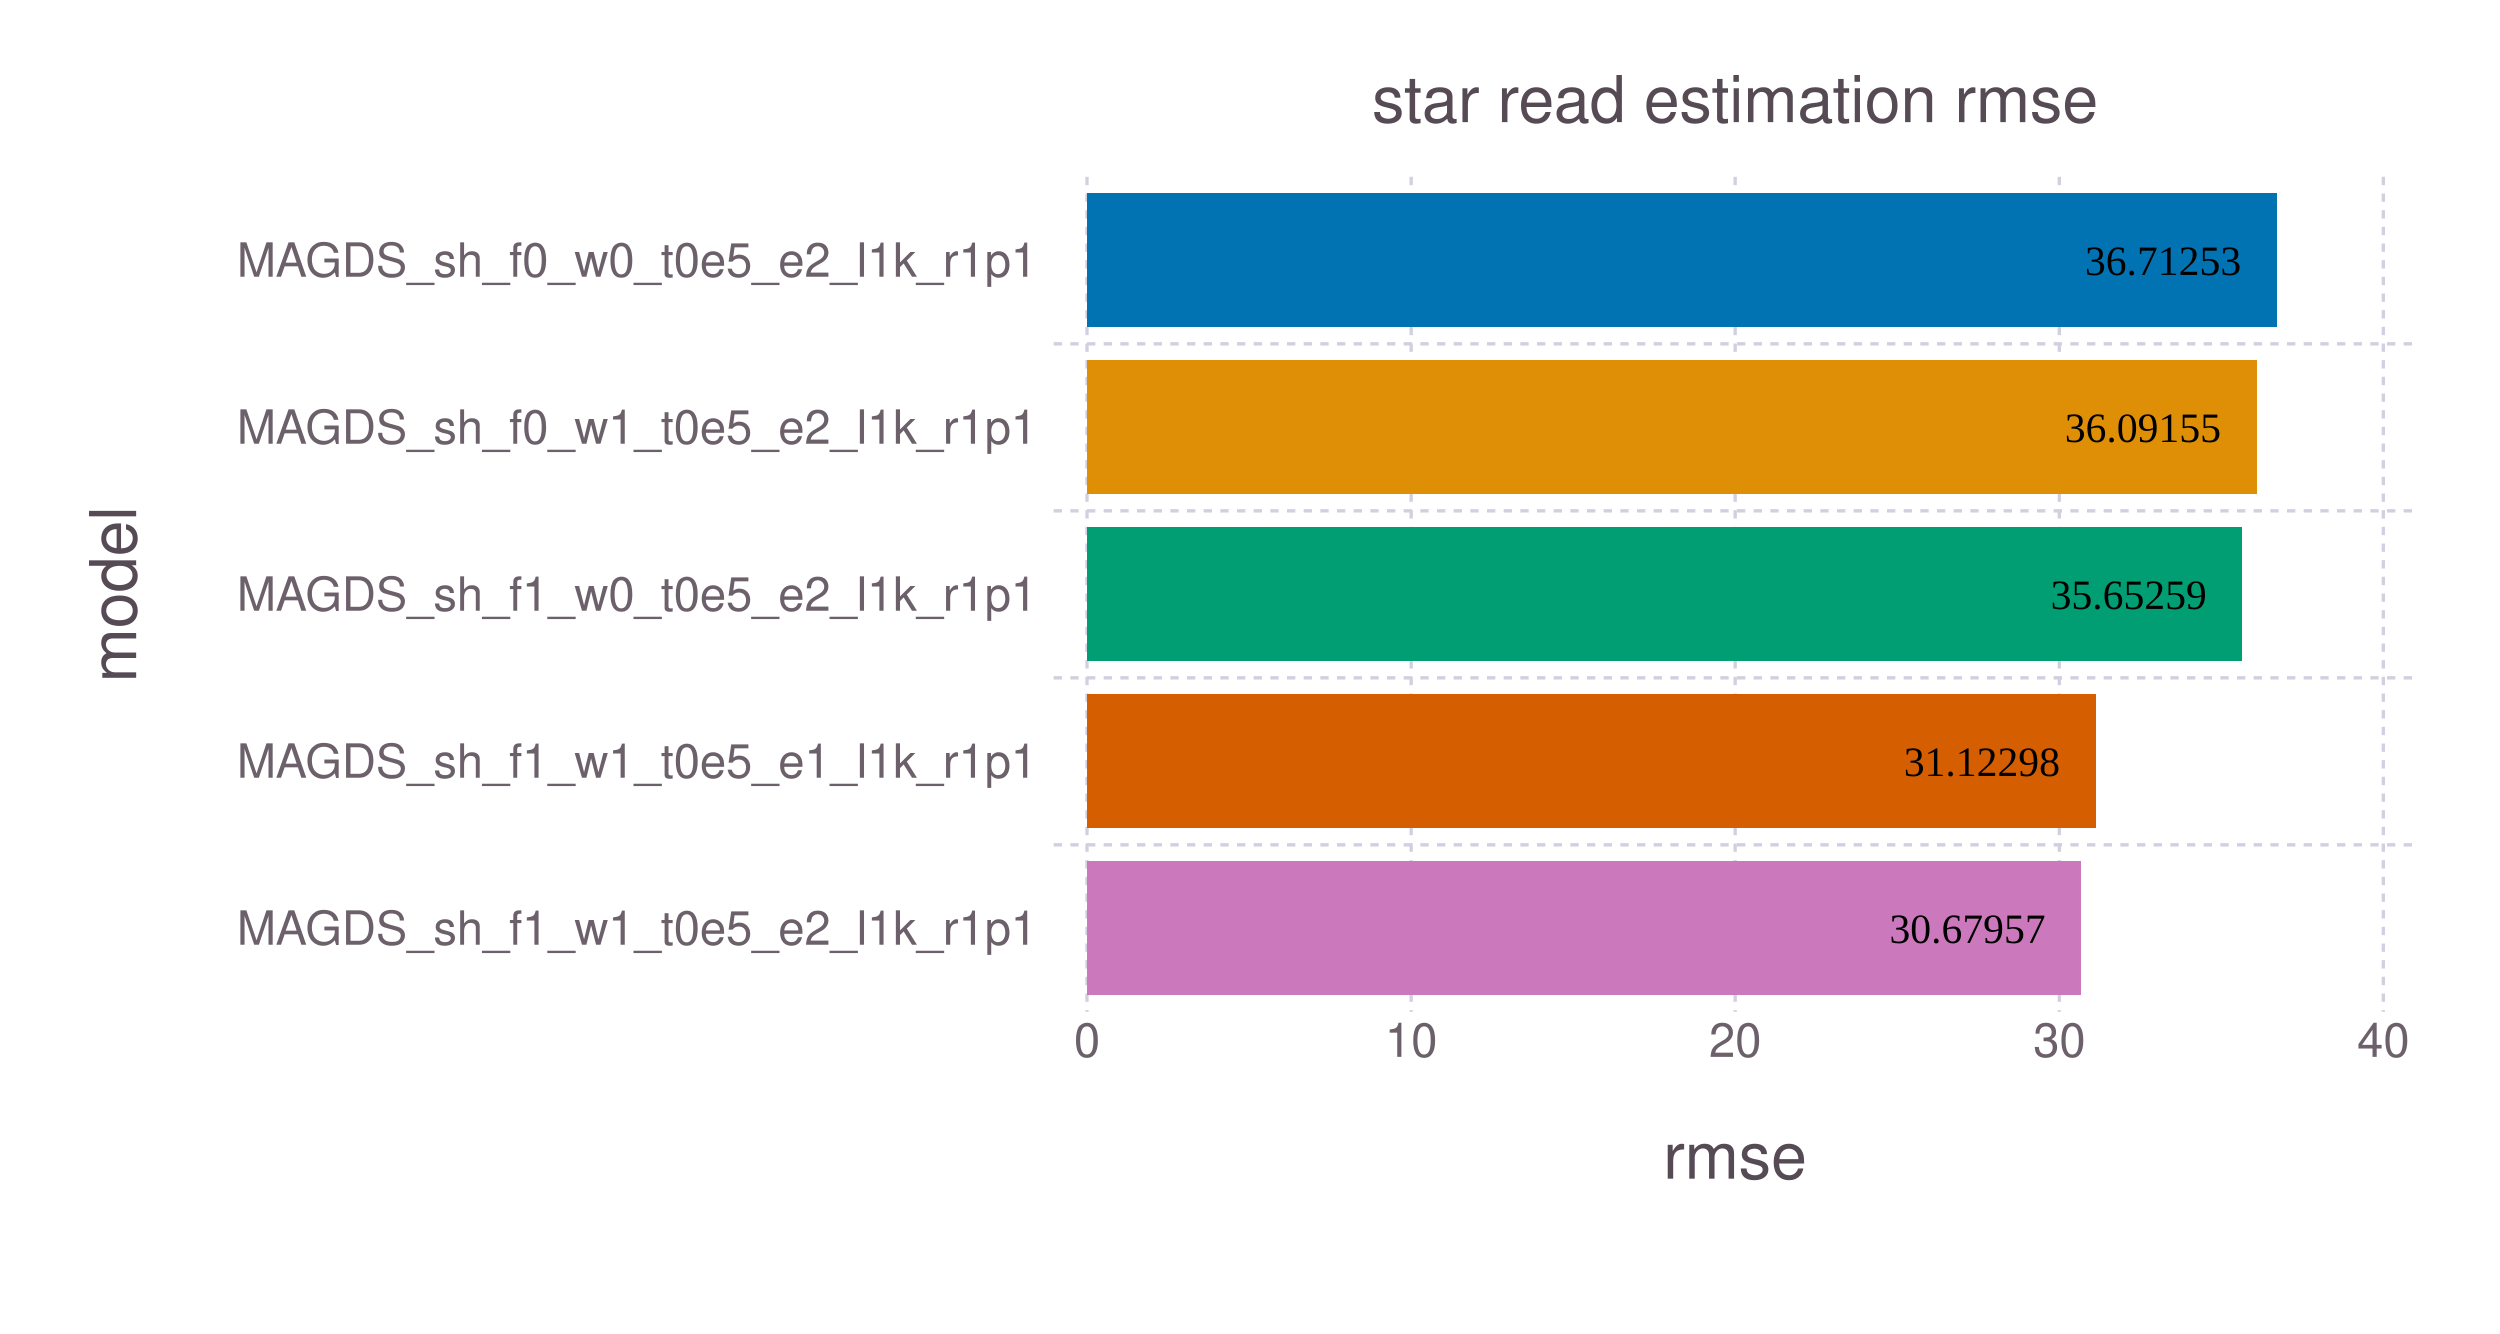
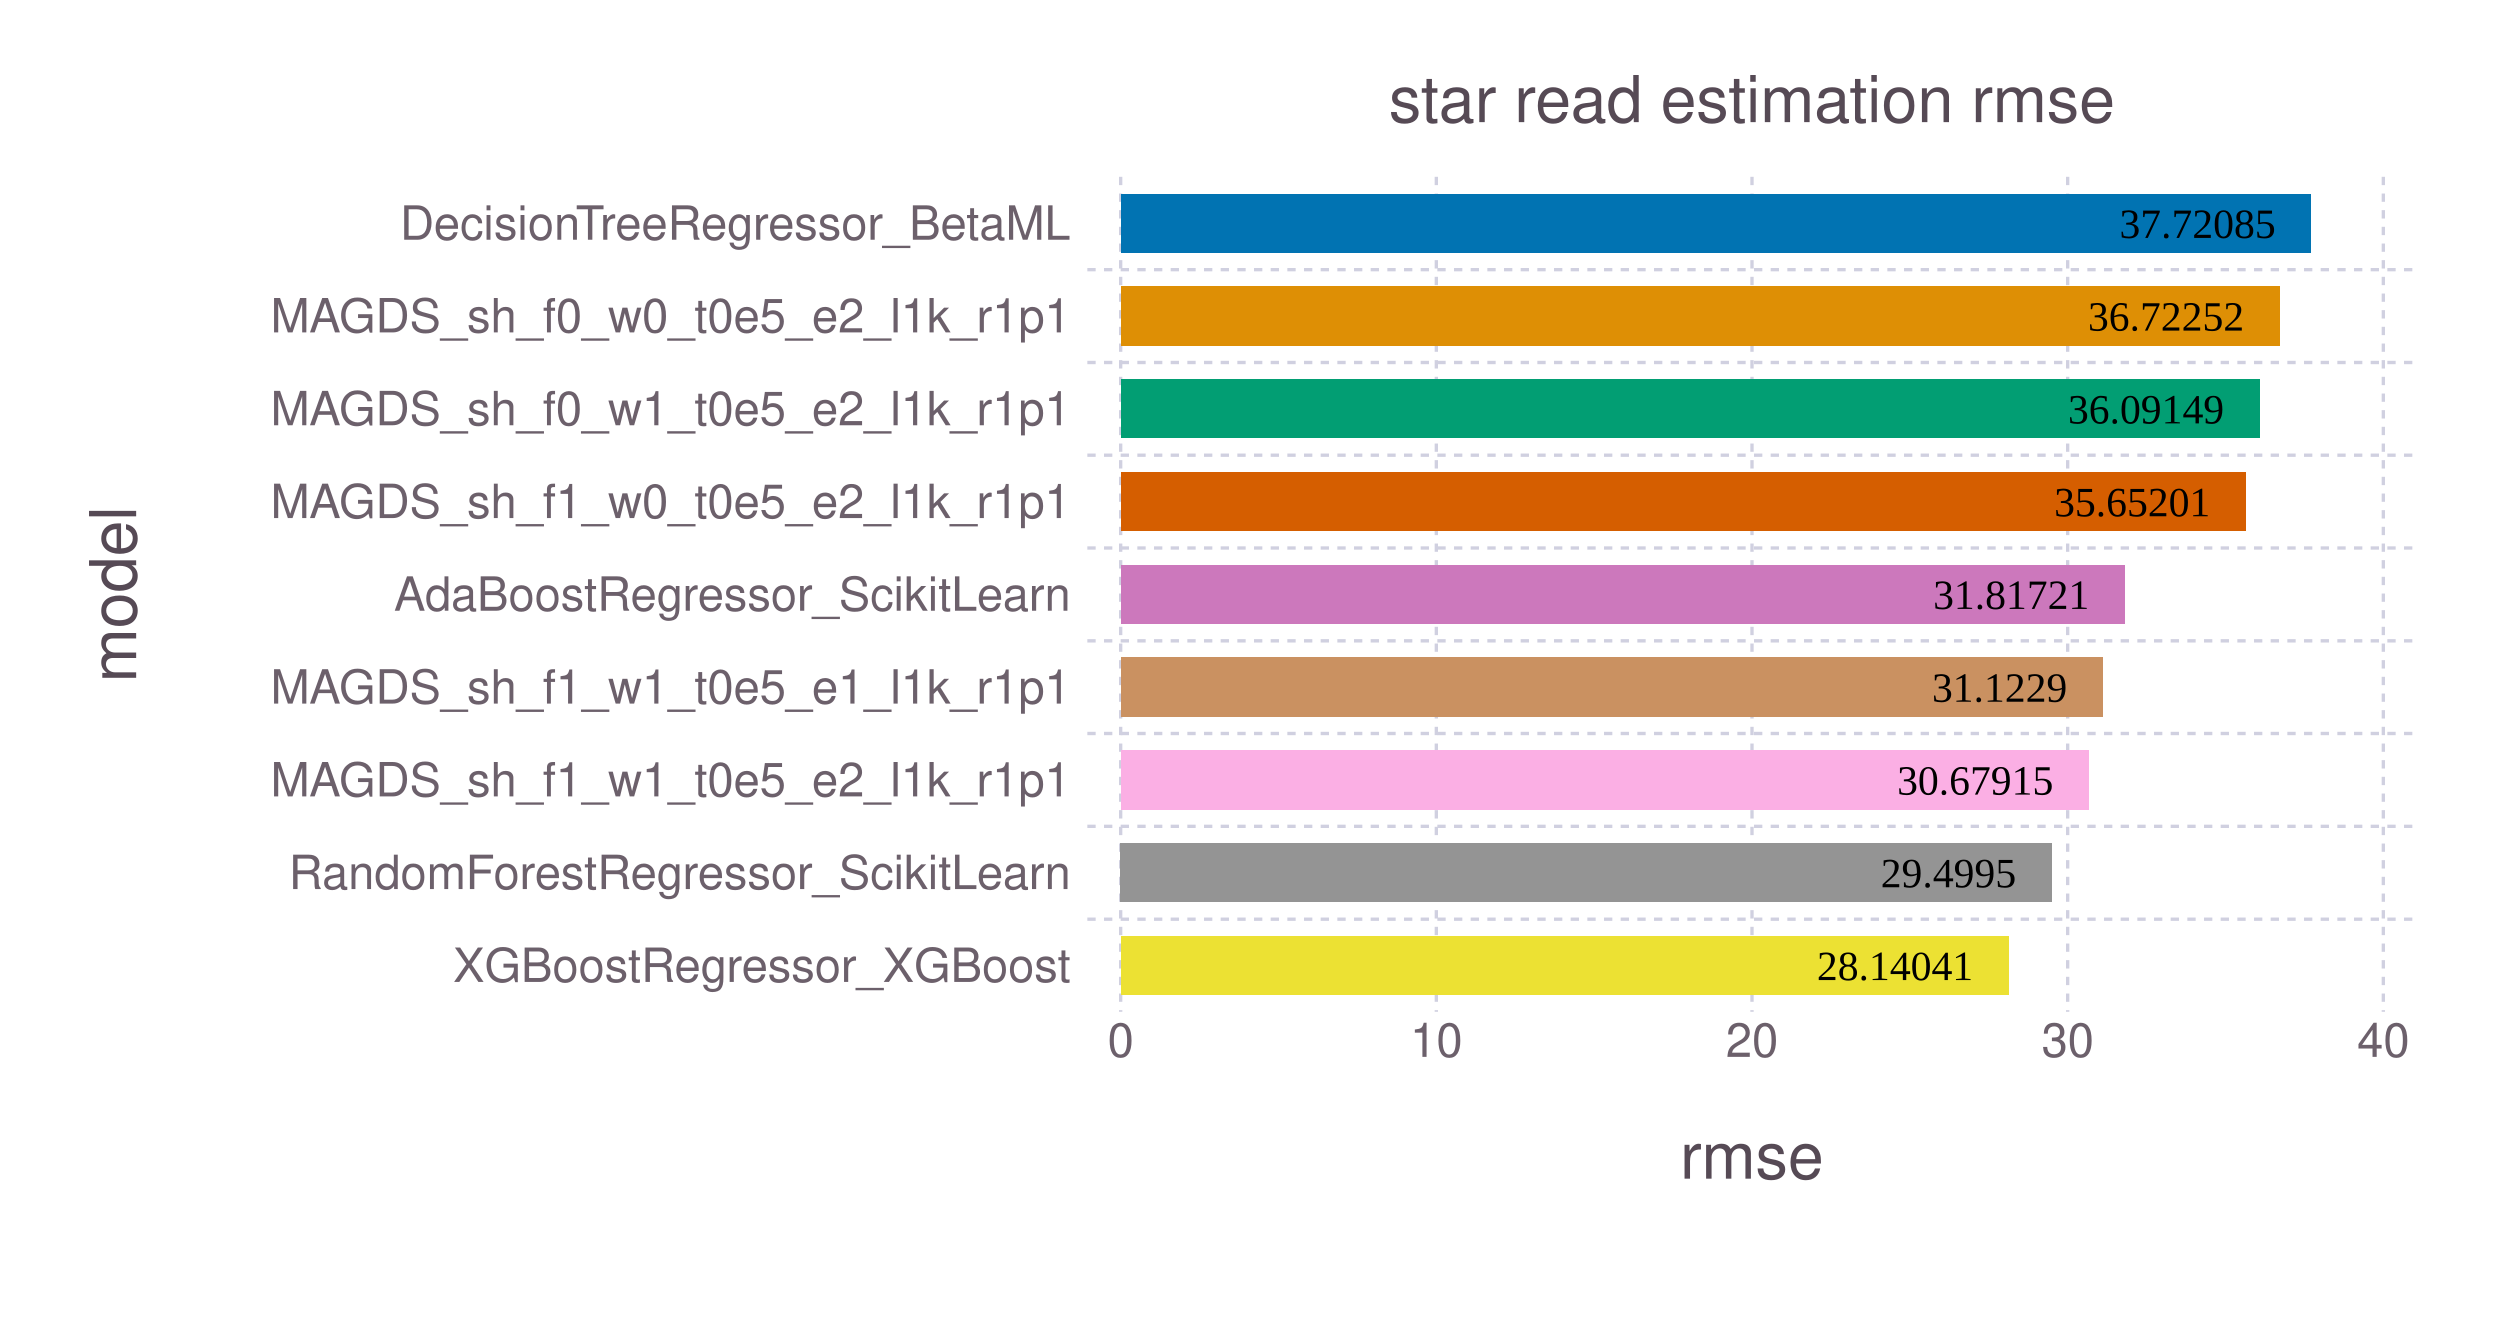
<svg xmlns="http://www.w3.org/2000/svg" version="1.2" width="150mm" height="80mm" viewBox="0 0 150 80" stroke="none" fill="#000000" stroke-width="0.3" font-size="3.88">
  <defs>
    <marker id="arrow" markerWidth="15" markerHeight="7" refX="5" refY="3.5" orient="auto" markerUnits="strokeWidth">
      <path d="M0,0 L15,3.5 L0,7 z" stroke="context-stroke" fill="context-stroke" />
    </marker>
  </defs>
-   <g class="plotroot xscalable" id="img-2674f303-1">
-     <g font-size="3.88" font-family="'PT Sans','Helvetica Neue','Helvetica',sans-serif" fill="#564A55" stroke="#000000" stroke-opacity="0.000" id="img-2674f303-2">
-       <g transform="translate(104.11,68.39)">
+   <g class="plotroot xscalable" id="img-030909fa-1">
+     <g font-size="3.88" font-family="'PT Sans','Helvetica Neue','Helvetica',sans-serif" fill="#564A55" stroke="#000000" stroke-opacity="0.000" id="img-030909fa-2">
+       <g transform="translate(105.12,68.39)">
        <g class="primitive">
          <text text-anchor="middle" dy="0.6em">rmse</text>
        </g>
      </g>
    </g>
-     <g class="guide xlabels" font-size="2.82" font-family="'PT Sans Caption','Helvetica Neue','Helvetica',sans-serif" fill="#6C606B" id="img-2674f303-3">
-       <g transform="translate(65.22,61.72)">
+     <g class="guide xlabels" font-size="2.82" font-family="'PT Sans Caption','Helvetica Neue','Helvetica',sans-serif" fill="#6C606B" id="img-030909fa-3">
+       <g transform="translate(67.24,61.72)">
        <g class="primitive">
          <text text-anchor="middle" dy="0.6em">0</text>
        </g>
      </g>
-       <g transform="translate(84.67,61.72)">
+       <g transform="translate(86.18,61.72)">
        <g class="primitive">
          <text text-anchor="middle" dy="0.6em">10</text>
        </g>
      </g>
-       <g transform="translate(104.11,61.72)">
+       <g transform="translate(105.12,61.72)">
        <g class="primitive">
          <text text-anchor="middle" dy="0.6em">20</text>
        </g>
      </g>
-       <g transform="translate(123.56,61.72)">
+       <g transform="translate(124.06,61.72)">
        <g class="primitive">
          <text text-anchor="middle" dy="0.6em">30</text>
        </g>
      </g>
      <g transform="translate(143,61.72)">
        <g class="primitive">
          <text text-anchor="middle" dy="0.6em">40</text>
        </g>
      </g>
    </g>
-     <g clip-path="url(#img-2674f303-4)">
-       <g id="img-2674f303-5">
-         <g pointer-events="visible" stroke-width="0.3" fill="#000000" fill-opacity="0.000" stroke="#000000" stroke-opacity="0.000" class="guide background" id="img-2674f303-6">
-           <g transform="translate(104.11,35.66)" id="img-2674f303-7">
-             <path d="M-40.89,-25.05 L40.89,-25.05 40.89,25.05 -40.89,25.05  z" class="primitive" />
-           </g>
-         </g>
-         <g class="guide ygridlines xfixed" stroke-dasharray="0.5,0.5" stroke-width="0.2" stroke="#D0D0E0" id="img-2674f303-8">
-           <g transform="translate(104.11,20.63)" id="img-2674f303-9">
-             <path fill="none" d="M-40.89,0 L40.89,0 " class="primitive" />
-           </g>
-           <g transform="translate(104.11,30.65)" id="img-2674f303-10">
-             <path fill="none" d="M-40.89,0 L40.89,0 " class="primitive" />
-           </g>
-           <g transform="translate(104.11,40.67)" id="img-2674f303-11">
-             <path fill="none" d="M-40.89,0 L40.89,0 " class="primitive" />
-           </g>
-           <g transform="translate(104.11,50.69)" id="img-2674f303-12">
-             <path fill="none" d="M-40.89,0 L40.89,0 " class="primitive" />
-           </g>
-         </g>
-         <g class="guide xgridlines yfixed" stroke-dasharray="0.5,0.5" stroke-width="0.2" stroke="#D0D0E0" id="img-2674f303-13">
-           <g transform="translate(65.22,35.66)" id="img-2674f303-14">
-             <path fill="none" d="M0,-25.05 L0,25.05 " class="primitive" />
-           </g>
-           <g transform="translate(84.67,35.66)" id="img-2674f303-15">
-             <path fill="none" d="M0,-25.05 L0,25.05 " class="primitive" />
-           </g>
-           <g transform="translate(104.11,35.66)" id="img-2674f303-16">
-             <path fill="none" d="M0,-25.05 L0,25.05 " class="primitive" />
-           </g>
-           <g transform="translate(123.56,35.66)" id="img-2674f303-17">
-             <path fill="none" d="M0,-25.05 L0,25.05 " class="primitive" />
-           </g>
-           <g transform="translate(143,35.66)" id="img-2674f303-18">
-             <path fill="none" d="M0,-25.05 L0,25.05 " class="primitive" />
-           </g>
-         </g>
-         <g class="plotpanel" id="img-2674f303-19">
-           <g shape-rendering="crispEdges" stroke-width="0.3" id="img-2674f303-20">
-             <g stroke="#000000" stroke-opacity="0.000" class="geometry" id="img-2674f303-21">
-               <g transform="translate(95.05,55.7)" id="img-2674f303-22" fill="#CC78BC">
-                 <path d="M-29.83,-4.01 L29.83,-4.01 29.83,4.01 -29.83,4.01  z" class="primitive" />
-               </g>
-               <g transform="translate(95.48,45.68)" id="img-2674f303-23" fill="#D55E00">
-                 <path d="M-30.26,-4.01 L30.26,-4.01 30.26,4.01 -30.26,4.01  z" class="primitive" />
-               </g>
-               <g transform="translate(99.89,35.66)" id="img-2674f303-24" fill="#029E73">
-                 <path d="M-34.66,-4.01 L34.66,-4.01 34.66,4.01 -34.66,4.01  z" class="primitive" />
-               </g>
-               <g transform="translate(100.31,25.64)" id="img-2674f303-25" fill="#DE8F05">
-                 <path d="M-35.09,-4.01 L35.09,-4.01 35.09,4.01 -35.09,4.01  z" class="primitive" />
-               </g>
-               <g transform="translate(100.92,15.62)" id="img-2674f303-26" fill="#0173B2">
-                 <path d="M-35.69,-4.01 L35.69,-4.01 35.69,4.01 -35.69,4.01  z" class="primitive" />
-               </g>
-             </g>
-           </g>
-         </g>
-         <g class="geometry" id="img-2674f303-27">
-           <g fill="#000000" font-size="2.5" id="img-2674f303-28">
-             <g transform="translate(134.47,15.62)" id="img-2674f303-29">
-               <g class="primitive">
-                 <text text-anchor="end" dy="0.35em">36.71253</text>
-               </g>
-             </g>
-             <g transform="translate(133.26,25.64)" id="img-2674f303-30">
-               <g class="primitive">
-                 <text text-anchor="end" dy="0.35em">36.09155</text>
-               </g>
-             </g>
-             <g transform="translate(132.41,35.66)" id="img-2674f303-31">
-               <g class="primitive">
-                 <text text-anchor="end" dy="0.35em">35.65259</text>
-               </g>
-             </g>
-             <g transform="translate(123.6,45.68)" id="img-2674f303-32">
-               <g class="primitive">
-                 <text text-anchor="end" dy="0.35em">31.12298</text>
-               </g>
-             </g>
-             <g transform="translate(122.74,55.7)" id="img-2674f303-33">
-               <g class="primitive">
-                 <text text-anchor="end" dy="0.35em">30.67957</text>
-               </g>
-             </g>
-           </g>
-         </g>
-       </g>
-     </g>
-     <g class="guide ylabels" font-size="2.82" font-family="'PT Sans Caption','Helvetica Neue','Helvetica',sans-serif" fill="#6C606B" id="img-2674f303-34">
-       <g transform="translate(62.22,15.62)" id="img-2674f303-35">
+     <g clip-path="url(#img-030909fa-4)">
+       <g id="img-030909fa-5">
+         <g pointer-events="visible" stroke-width="0.3" fill="#000000" fill-opacity="0.000" stroke="#000000" stroke-opacity="0.000" class="guide background" id="img-030909fa-6">
+           <g transform="translate(105.12,35.66)" id="img-030909fa-7">
+             <path d="M-39.88,-25.05 L39.88,-25.05 39.88,25.05 -39.88,25.05  z" class="primitive" />
+           </g>
+         </g>
+         <g class="guide ygridlines xfixed" stroke-dasharray="0.5,0.5" stroke-width="0.2" stroke="#D0D0E0" id="img-030909fa-8">
+           <g transform="translate(105.12,16.18)" id="img-030909fa-9">
+             <path fill="none" d="M-39.88,0 L39.88,0 " class="primitive" />
+           </g>
+           <g transform="translate(105.12,21.75)" id="img-030909fa-10">
+             <path fill="none" d="M-39.88,0 L39.88,0 " class="primitive" />
+           </g>
+           <g transform="translate(105.12,27.31)" id="img-030909fa-11">
+             <path fill="none" d="M-39.88,0 L39.88,0 " class="primitive" />
+           </g>
+           <g transform="translate(105.12,32.88)" id="img-030909fa-12">
+             <path fill="none" d="M-39.88,0 L39.88,0 " class="primitive" />
+           </g>
+           <g transform="translate(105.12,38.45)" id="img-030909fa-13">
+             <path fill="none" d="M-39.88,0 L39.88,0 " class="primitive" />
+           </g>
+           <g transform="translate(105.12,44.01)" id="img-030909fa-14">
+             <path fill="none" d="M-39.88,0 L39.88,0 " class="primitive" />
+           </g>
+           <g transform="translate(105.12,49.58)" id="img-030909fa-15">
+             <path fill="none" d="M-39.88,0 L39.88,0 " class="primitive" />
+           </g>
+           <g transform="translate(105.12,55.15)" id="img-030909fa-16">
+             <path fill="none" d="M-39.88,0 L39.88,0 " class="primitive" />
+           </g>
+         </g>
+         <g class="guide xgridlines yfixed" stroke-dasharray="0.5,0.5" stroke-width="0.2" stroke="#D0D0E0" id="img-030909fa-17">
+           <g transform="translate(67.24,35.66)" id="img-030909fa-18">
+             <path fill="none" d="M0,-25.05 L0,25.05 " class="primitive" />
+           </g>
+           <g transform="translate(86.18,35.66)" id="img-030909fa-19">
+             <path fill="none" d="M0,-25.05 L0,25.05 " class="primitive" />
+           </g>
+           <g transform="translate(105.12,35.66)" id="img-030909fa-20">
+             <path fill="none" d="M0,-25.05 L0,25.05 " class="primitive" />
+           </g>
+           <g transform="translate(124.06,35.66)" id="img-030909fa-21">
+             <path fill="none" d="M0,-25.05 L0,25.05 " class="primitive" />
+           </g>
+           <g transform="translate(143,35.66)" id="img-030909fa-22">
+             <path fill="none" d="M0,-25.05 L0,25.05 " class="primitive" />
+           </g>
+         </g>
+         <g class="plotpanel" id="img-030909fa-23">
+           <g shape-rendering="crispEdges" stroke-width="0.3" id="img-030909fa-24">
+             <g stroke="#000000" stroke-opacity="0.000" class="geometry" id="img-030909fa-25">
+               <g transform="translate(93.89,57.93)" id="img-030909fa-26" fill="#ECE133">
+                 <path d="M-26.65,-1.78 L26.65,-1.78 26.65,1.78 -26.65,1.78  z" class="primitive" />
+               </g>
+               <g transform="translate(95.17,52.36)" id="img-030909fa-27" fill="#949494">
+                 <path d="M-27.94,-1.78 L27.94,-1.78 27.94,1.78 -27.94,1.78  z" class="primitive" />
+               </g>
+               <g transform="translate(96.29,46.8)" id="img-030909fa-28" fill="#FBAFE4">
+                 <path d="M-29.05,-1.78 L29.05,-1.78 29.05,1.78 -29.05,1.78  z" class="primitive" />
+               </g>
+               <g transform="translate(96.71,41.23)" id="img-030909fa-29" fill="#CA9161">
+                 <path d="M-29.47,-1.78 L29.47,-1.78 29.47,1.78 -29.47,1.78  z" class="primitive" />
+               </g>
+               <g transform="translate(97.37,35.66)" id="img-030909fa-30" fill="#CC78BC">
+                 <path d="M-30.13,-1.78 L30.13,-1.78 30.13,1.78 -30.13,1.78  z" class="primitive" />
+               </g>
+               <g transform="translate(101,30.1)" id="img-030909fa-31" fill="#D55E00">
+                 <path d="M-33.76,-1.78 L33.76,-1.78 33.76,1.78 -33.76,1.78  z" class="primitive" />
+               </g>
+               <g transform="translate(101.42,24.53)" id="img-030909fa-32" fill="#029E73">
+                 <path d="M-34.18,-1.78 L34.18,-1.78 34.18,1.78 -34.18,1.78  z" class="primitive" />
+               </g>
+               <g transform="translate(102.02,18.96)" id="img-030909fa-33" fill="#DE8F05">
+                 <path d="M-34.78,-1.78 L34.78,-1.78 34.78,1.78 -34.78,1.78  z" class="primitive" />
+               </g>
+               <g transform="translate(102.96,13.4)" id="img-030909fa-34" fill="#0173B2">
+                 <path d="M-35.72,-1.78 L35.72,-1.78 35.72,1.78 -35.72,1.78  z" class="primitive" />
+               </g>
+             </g>
+           </g>
+         </g>
+         <g class="geometry" id="img-030909fa-35">
+           <g fill="#000000" font-size="2.5" id="img-030909fa-36">
+             <g transform="translate(136.54,13.4)" id="img-030909fa-37">
+               <g class="primitive">
+                 <text text-anchor="end" dy="0.35em">37.72085</text>
+               </g>
+             </g>
+             <g transform="translate(134.65,18.96)" id="img-030909fa-38">
+               <g class="primitive">
+                 <text text-anchor="end" dy="0.35em">36.72252</text>
+               </g>
+             </g>
+             <g transform="translate(133.45,24.53)" id="img-030909fa-39">
+               <g class="primitive">
+                 <text text-anchor="end" dy="0.35em">36.09149</text>
+               </g>
+             </g>
+             <g transform="translate(132.62,30.1)" id="img-030909fa-40">
+               <g class="primitive">
+                 <text text-anchor="end" dy="0.35em">35.65201</text>
+               </g>
+             </g>
+             <g transform="translate(125.36,35.66)" id="img-030909fa-41">
+               <g class="primitive">
+                 <text text-anchor="end" dy="0.35em">31.81721</text>
+               </g>
+             </g>
+             <g transform="translate(124.04,41.23)" id="img-030909fa-42">
+               <g class="primitive">
+                 <text text-anchor="end" dy="0.35em">31.1229</text>
+               </g>
+             </g>
+             <g transform="translate(123.2,46.8)" id="img-030909fa-43">
+               <g class="primitive">
+                 <text text-anchor="end" dy="0.35em">30.67915</text>
+               </g>
+             </g>
+             <g transform="translate(120.97,52.36)" id="img-030909fa-44">
+               <g class="primitive">
+                 <text text-anchor="end" dy="0.35em">29.4995</text>
+               </g>
+             </g>
+             <g transform="translate(118.39,57.93)" id="img-030909fa-45">
+               <g class="primitive">
+                 <text text-anchor="end" dy="0.35em">28.14041</text>
+               </g>
+             </g>
+           </g>
+         </g>
+       </g>
+     </g>
+     <g class="guide ylabels" font-size="2.82" font-family="'PT Sans Caption','Helvetica Neue','Helvetica',sans-serif" fill="#6C606B" id="img-030909fa-46">
+       <g transform="translate(64.24,13.4)" id="img-030909fa-47">
+         <g class="primitive">
+           <text text-anchor="end" dy="0.35em">DecisionTreeRegressor_BetaML</text>
+         </g>
+       </g>
+       <g transform="translate(64.24,18.96)" id="img-030909fa-48">
        <g class="primitive">
          <text text-anchor="end" dy="0.35em">MAGDS_sh_f0_w0_t0e5_e2_l1k_r1p1</text>
        </g>
      </g>
-       <g transform="translate(62.22,25.64)" id="img-2674f303-36">
+       <g transform="translate(64.24,24.53)" id="img-030909fa-49">
        <g class="primitive">
          <text text-anchor="end" dy="0.35em">MAGDS_sh_f0_w1_t0e5_e2_l1k_r1p1</text>
        </g>
      </g>
-       <g transform="translate(62.22,35.66)" id="img-2674f303-37">
+       <g transform="translate(64.24,30.1)" id="img-030909fa-50">
        <g class="primitive">
          <text text-anchor="end" dy="0.35em">MAGDS_sh_f1_w0_t0e5_e2_l1k_r1p1</text>
        </g>
      </g>
-       <g transform="translate(62.22,45.68)" id="img-2674f303-38">
+       <g transform="translate(64.24,35.66)" id="img-030909fa-51">
+         <g class="primitive">
+           <text text-anchor="end" dy="0.35em">AdaBoostRegressor_ScikitLearn</text>
+         </g>
+       </g>
+       <g transform="translate(64.24,41.23)" id="img-030909fa-52">
        <g class="primitive">
          <text text-anchor="end" dy="0.35em">MAGDS_sh_f1_w1_t0e5_e1_l1k_r1p1</text>
        </g>
      </g>
-       <g transform="translate(62.22,55.7)" id="img-2674f303-39">
+       <g transform="translate(64.24,46.8)" id="img-030909fa-53">
        <g class="primitive">
          <text text-anchor="end" dy="0.35em">MAGDS_sh_f1_w1_t0e5_e2_l1k_r1p1</text>
        </g>
      </g>
-     </g>
-     <g font-size="3.88" font-family="'PT Sans','Helvetica Neue','Helvetica',sans-serif" fill="#564A55" stroke="#000000" stroke-opacity="0.000" id="img-2674f303-40">
-       <g transform="translate(8.81,33.66)" id="img-2674f303-41">
+       <g transform="translate(64.24,52.36)" id="img-030909fa-54">
+         <g class="primitive">
+           <text text-anchor="end" dy="0.35em">RandomForestRegressor_ScikitLearn</text>
+         </g>
+       </g>
+       <g transform="translate(64.24,57.93)" id="img-030909fa-55">
+         <g class="primitive">
+           <text text-anchor="end" dy="0.35em">XGBoostRegressor_XGBoost</text>
+         </g>
+       </g>
+     </g>
+     <g font-size="3.88" font-family="'PT Sans','Helvetica Neue','Helvetica',sans-serif" fill="#564A55" stroke="#000000" stroke-opacity="0.000" id="img-030909fa-56">
+       <g transform="translate(8.81,33.66)" id="img-030909fa-57">
        <g class="primitive">
          <text text-anchor="middle" dy="0.35em" transform="rotate(-90,0, 2)">model</text>
        </g>
      </g>
    </g>
-     <g font-size="3.88" font-family="'PT Sans','Helvetica Neue','Helvetica',sans-serif" fill="#564A55" stroke="#000000" stroke-opacity="0.000" id="img-2674f303-42">
-       <g transform="translate(104.11,5)" id="img-2674f303-43">
+     <g font-size="3.88" font-family="'PT Sans','Helvetica Neue','Helvetica',sans-serif" fill="#564A55" stroke="#000000" stroke-opacity="0.000" id="img-030909fa-58">
+       <g transform="translate(105.12,5)" id="img-030909fa-59">
        <g class="primitive">
          <text text-anchor="middle" dy="0.6em">star read estimation rmse</text>
        </g>
      </g>
    </g>
  </g>
  <defs>
-     <clipPath id="img-2674f303-4">
-       <path d="M63.22,10.61 L145,10.61 145,60.72 63.22,60.72 " />
+     <clipPath id="img-030909fa-4">
+       <path d="M65.24,10.61 L145,10.61 145,60.72 65.24,60.72 " />
    </clipPath>
  </defs>
</svg>
